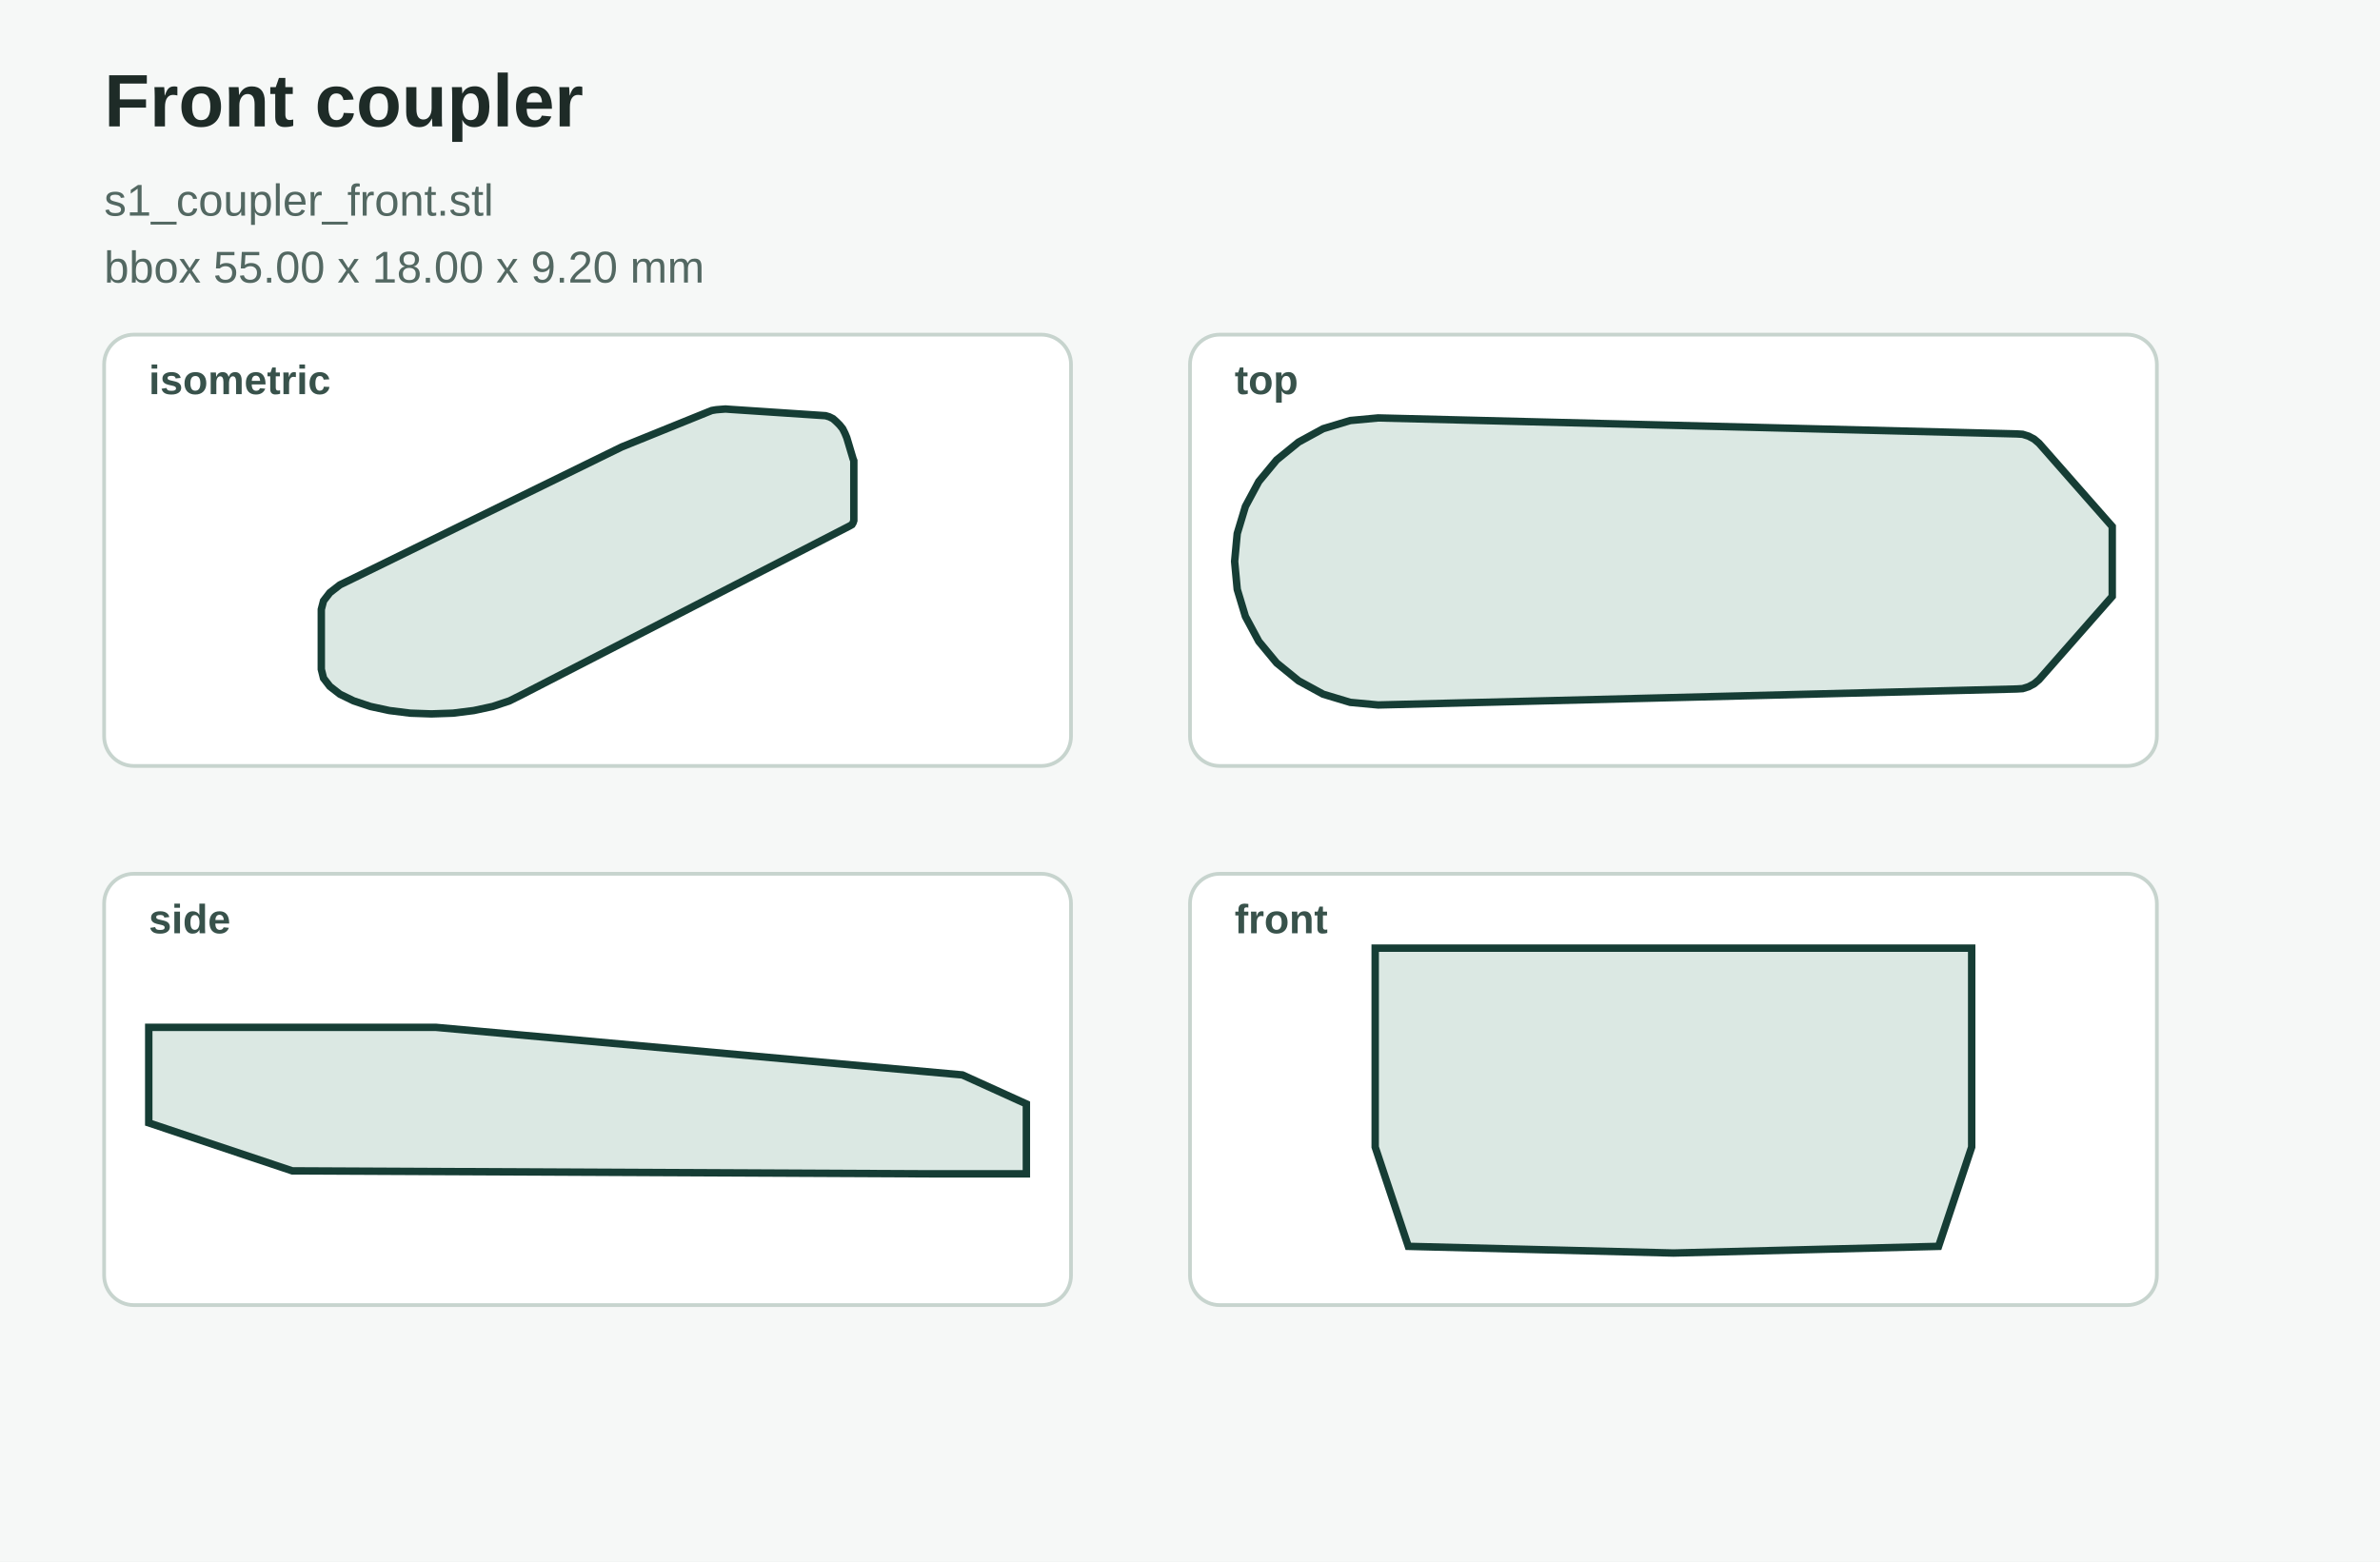
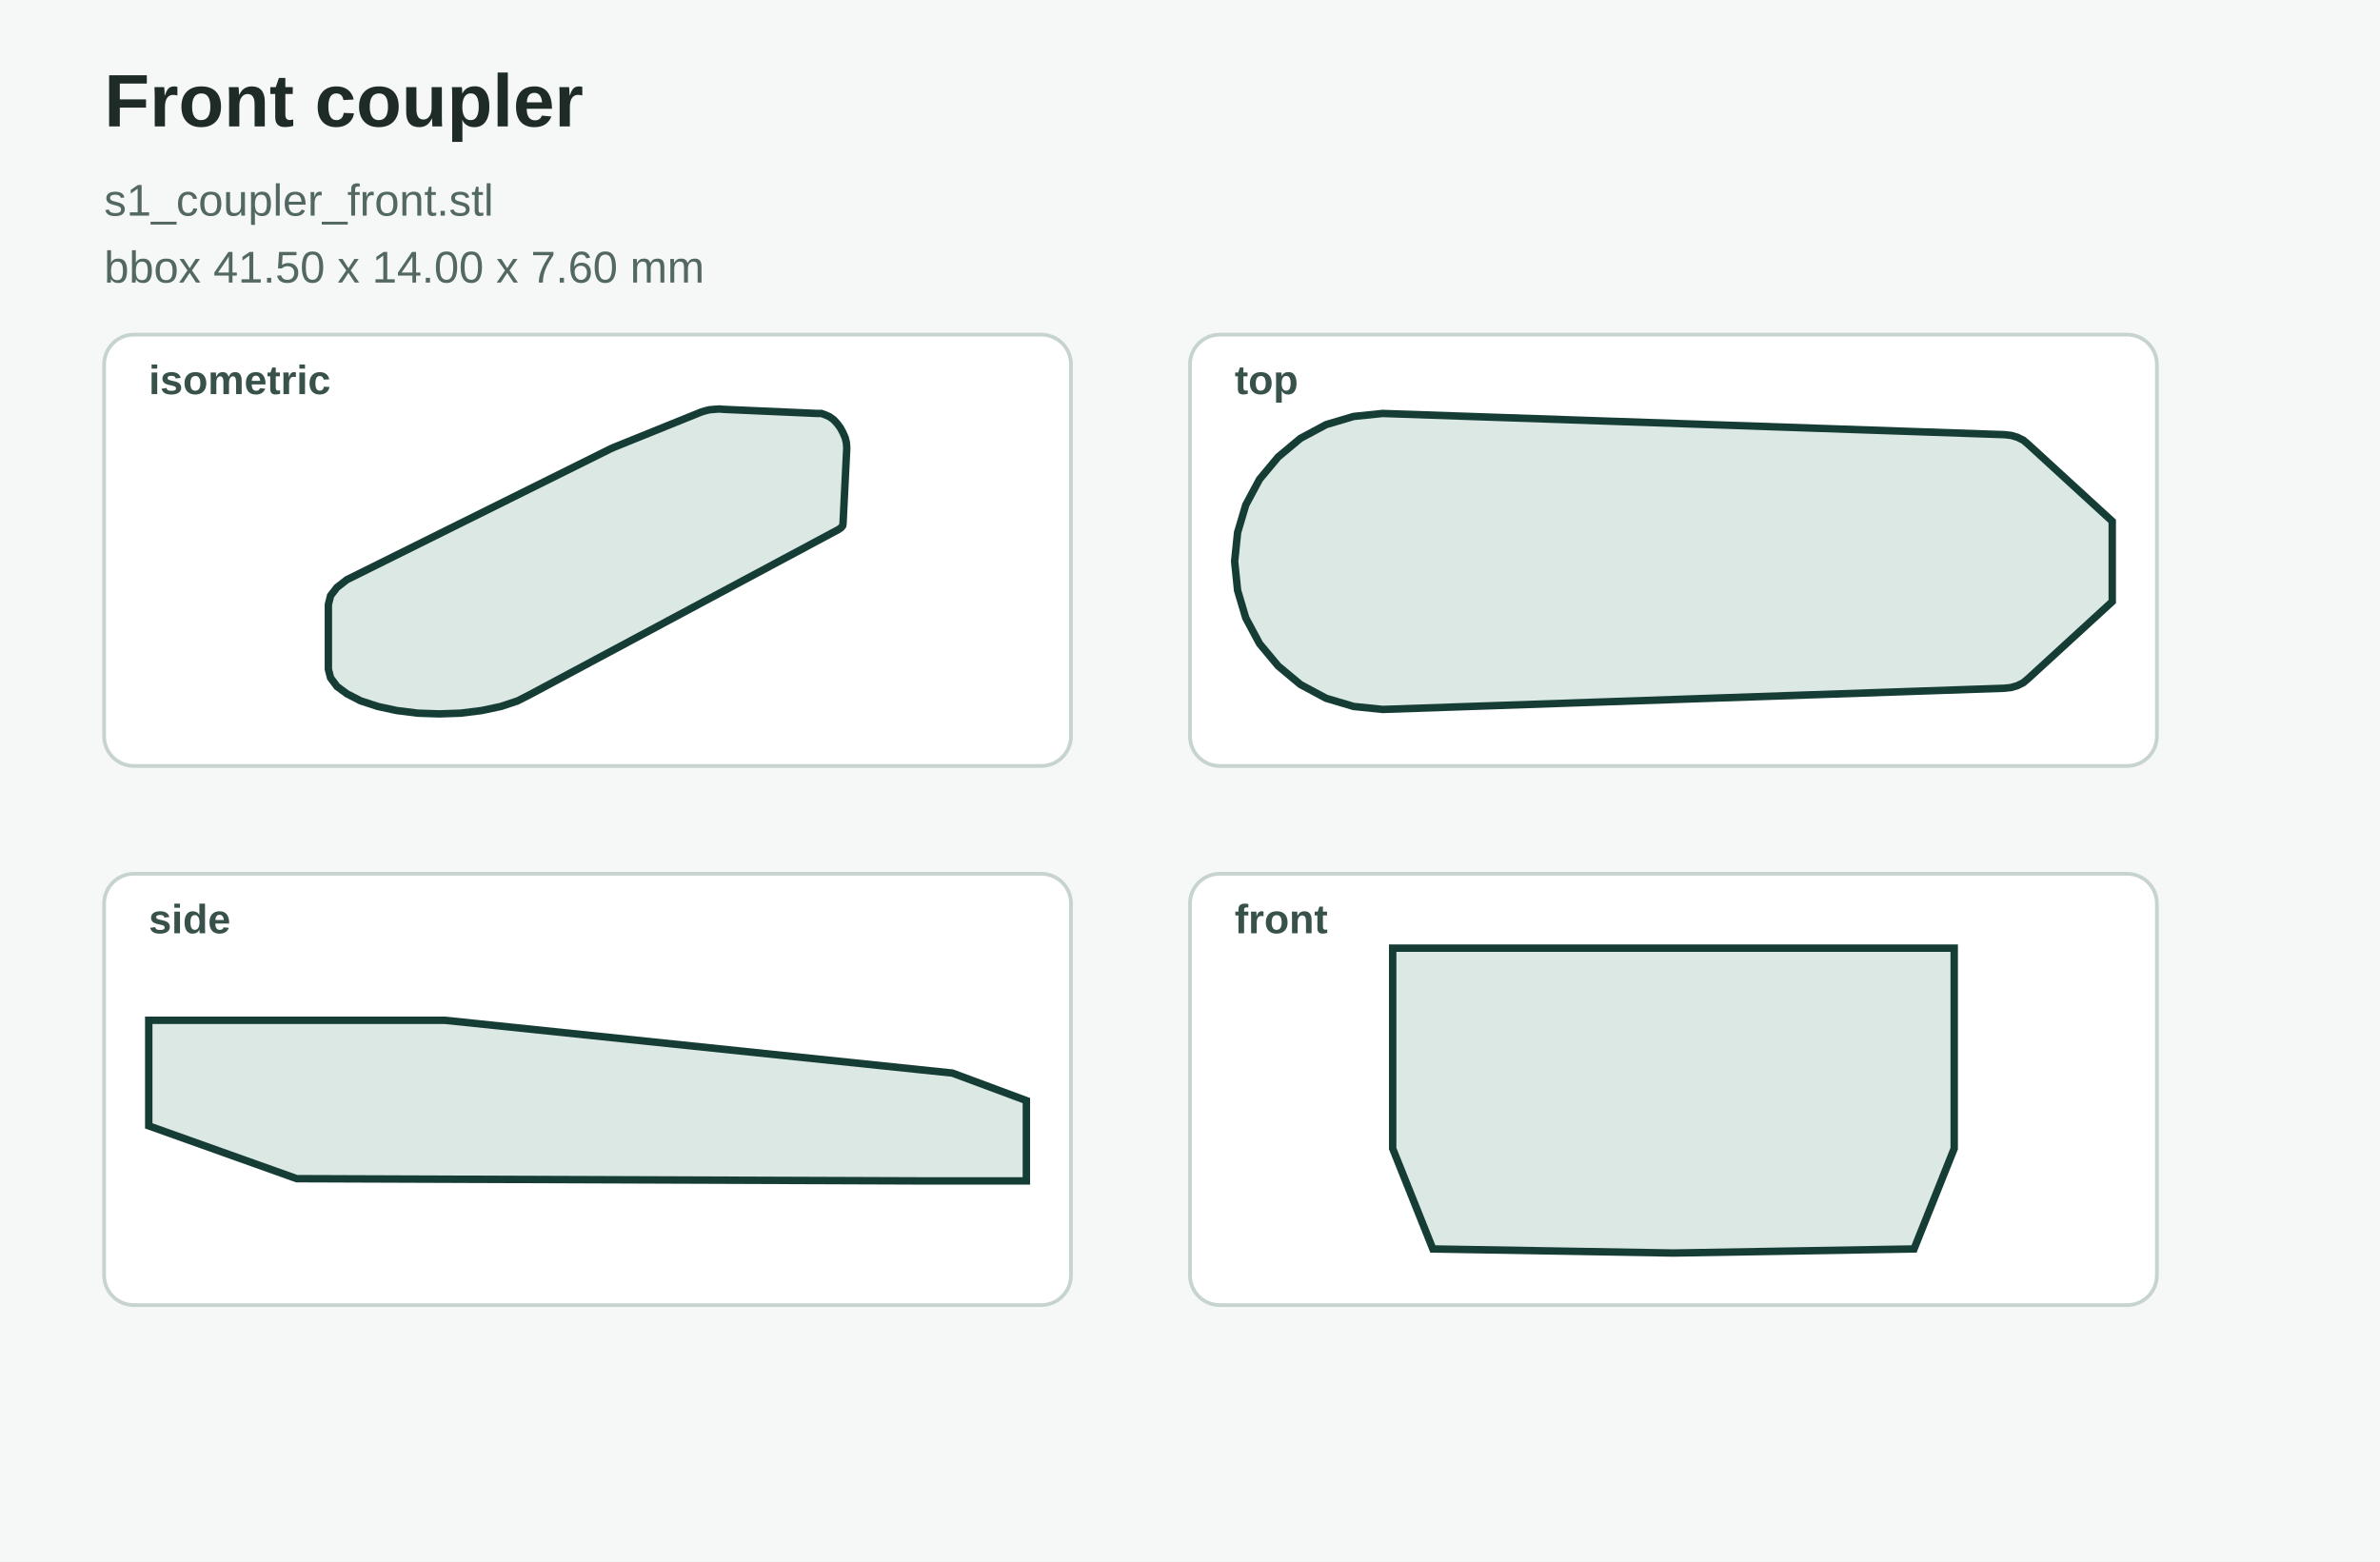
<svg xmlns="http://www.w3.org/2000/svg" width="640" height="420" viewBox="0 0 640 420" role="img">
  <rect width="640" height="420" fill="#f6f8f7" />
  <text x="28" y="34" font-family="Arial, sans-serif" font-size="20" font-weight="700" fill="#1e2b27">Front coupler</text>
  <text x="28" y="58" font-family="Arial, sans-serif" font-size="12" fill="#536862">s1_coupler_front.stl</text>
-   <text x="28" y="76" font-family="Arial, sans-serif" font-size="12" fill="#536862">bbox 55.00 x 18.00 x 9.20 mm</text>
+   <text x="28" y="76" font-family="Arial, sans-serif" font-size="12" fill="#536862">bbox 41.50 x 14.00 x 7.60 mm</text>
  <g aria-label="isometric projection">
    <rect x="28.0" y="90.0" width="260.0" height="116.0" rx="8" fill="#ffffff" stroke="#c7d4ce" />
    <text x="40.0" y="106.0" font-family="Arial, sans-serif" font-size="11" font-weight="700" fill="#38524b">isometric</text>
-     <polygon points="86.4,180.0 87.0,182.4 88.7,184.6 91.4,186.7 95.1,188.5 99.6,190.0 104.7,191.1 110.3,191.8 116.0,192.0 121.8,191.8 127.4,191.1 132.5,190.0 137.0,188.5 140.6,186.7 228.4,141.5 229.1,141.1 229.4,140.6 229.6,140.0 229.6,123.9 229.4,123.4 227.7,117.7 227.2,116.5 226.6,115.3 225.8,114.3 224.9,113.4 224.0,112.6 223.0,112.1 222.0,111.8 196.4,110.1 195.1,110.0 193.8,110.1 192.6,110.2 191.4,110.4 190.4,110.8 167.2,120.2 95.1,155.5 91.4,157.3 88.7,159.4 87.0,161.6 86.4,163.9" fill="#dbe8e3" stroke="#163d35" stroke-width="2" />
+     <polygon points="88.3,180.0 88.9,182.3 90.6,184.6 93.3,186.6 97.0,188.5 101.6,190.0 106.7,191.1 112.3,191.8 118.1,192.0 123.9,191.8 129.5,191.1 134.7,190.0 139.2,188.5 142.9,186.6 225.5,142.4 226.2,141.9 226.6,141.4 226.7,140.8 227.7,120.5 227.6,119.1 227.3,117.8 226.7,116.4 226.0,115.1 225.2,114.0 224.2,112.9 223.1,112.1 222.0,111.6 220.9,111.2 219.8,111.2 194.7,110.1 193.4,110.0 192.0,110.1 190.8,110.2 189.6,110.5 188.6,110.8 165.1,120.3 164.2,120.7 93.3,155.9 90.6,158.0 88.9,160.2 88.3,162.6" fill="#dbe8e3" stroke="#163d35" stroke-width="2" />
  </g>
  <g aria-label="top projection">
    <rect x="320.0" y="90.0" width="260.0" height="116.0" rx="8" fill="#ffffff" stroke="#c7d4ce" />
    <text x="332.0" y="106.0" font-family="Arial, sans-serif" font-size="11" font-weight="700" fill="#38524b">top</text>
-     <polygon points="332.0,151.0 332.7,158.5 334.9,165.8 338.5,172.5 343.3,178.3 349.2,183.1 355.8,186.7 363.1,188.9 370.6,189.6 542.3,185.3 543.9,185.2 545.5,184.7 547.0,183.9 548.3,182.8 568.0,160.4 568.0,141.6 548.3,119.2 547.0,118.1 545.5,117.3 543.9,116.8 542.3,116.7 370.6,112.4 363.1,113.1 355.8,115.3 349.2,118.9 343.3,123.7 338.5,129.5 334.9,136.2 332.7,143.5" fill="#dbe8e3" stroke="#163d35" stroke-width="2" />
+     <polygon points="332.0,151.0 332.8,158.8 335.0,166.2 338.7,173.1 343.7,179.1 349.7,184.1 356.6,187.8 364.0,190.0 371.8,190.8 539.0,185.1 540.8,184.9 542.5,184.4 544.1,183.6 545.4,182.5 568.0,161.8 568.0,140.2 545.4,119.5 544.1,118.4 542.5,117.6 540.8,117.1 539.0,116.9 371.8,111.2 364.0,112.0 356.6,114.2 349.7,117.9 343.7,122.9 338.7,128.9 335.0,135.8 332.8,143.2" fill="#dbe8e3" stroke="#163d35" stroke-width="2" />
  </g>
  <g aria-label="side projection">
    <rect x="28.0" y="235.0" width="260.0" height="116.0" rx="8" fill="#ffffff" stroke="#c7d4ce" />
    <text x="40.0" y="251.0" font-family="Arial, sans-serif" font-size="11" font-weight="700" fill="#38524b">side</text>
-     <polygon points="40.0,302.0 78.6,314.9 250.3,315.7 276.0,315.7 276.0,296.9 258.8,289.1 117.2,276.3 40.0,276.3" fill="#dbe8e3" stroke="#163d35" stroke-width="2" />
+     <polygon points="40.0,302.8 79.8,317.0 247.6,317.6 276.0,317.6 276.0,296.0 256.1,288.6 119.6,274.4 40.0,274.4" fill="#dbe8e3" stroke="#163d35" stroke-width="2" />
  </g>
  <g aria-label="front projection">
    <rect x="320.0" y="235.0" width="260.0" height="116.0" rx="8" fill="#ffffff" stroke="#c7d4ce" />
    <text x="332.0" y="251.0" font-family="Arial, sans-serif" font-size="11" font-weight="700" fill="#38524b">front</text>
-     <polygon points="369.8,308.5 378.7,335.2 450.0,337.0 521.3,335.2 530.2,308.5 530.2,255.0 369.8,255.0" fill="#dbe8e3" stroke="#163d35" stroke-width="2" />
+     <polygon points="374.5,308.9 385.3,335.9 450.0,337.0 514.7,335.9 525.5,308.9 525.5,255.0 374.5,255.0" fill="#dbe8e3" stroke="#163d35" stroke-width="2" />
  </g>
</svg>
